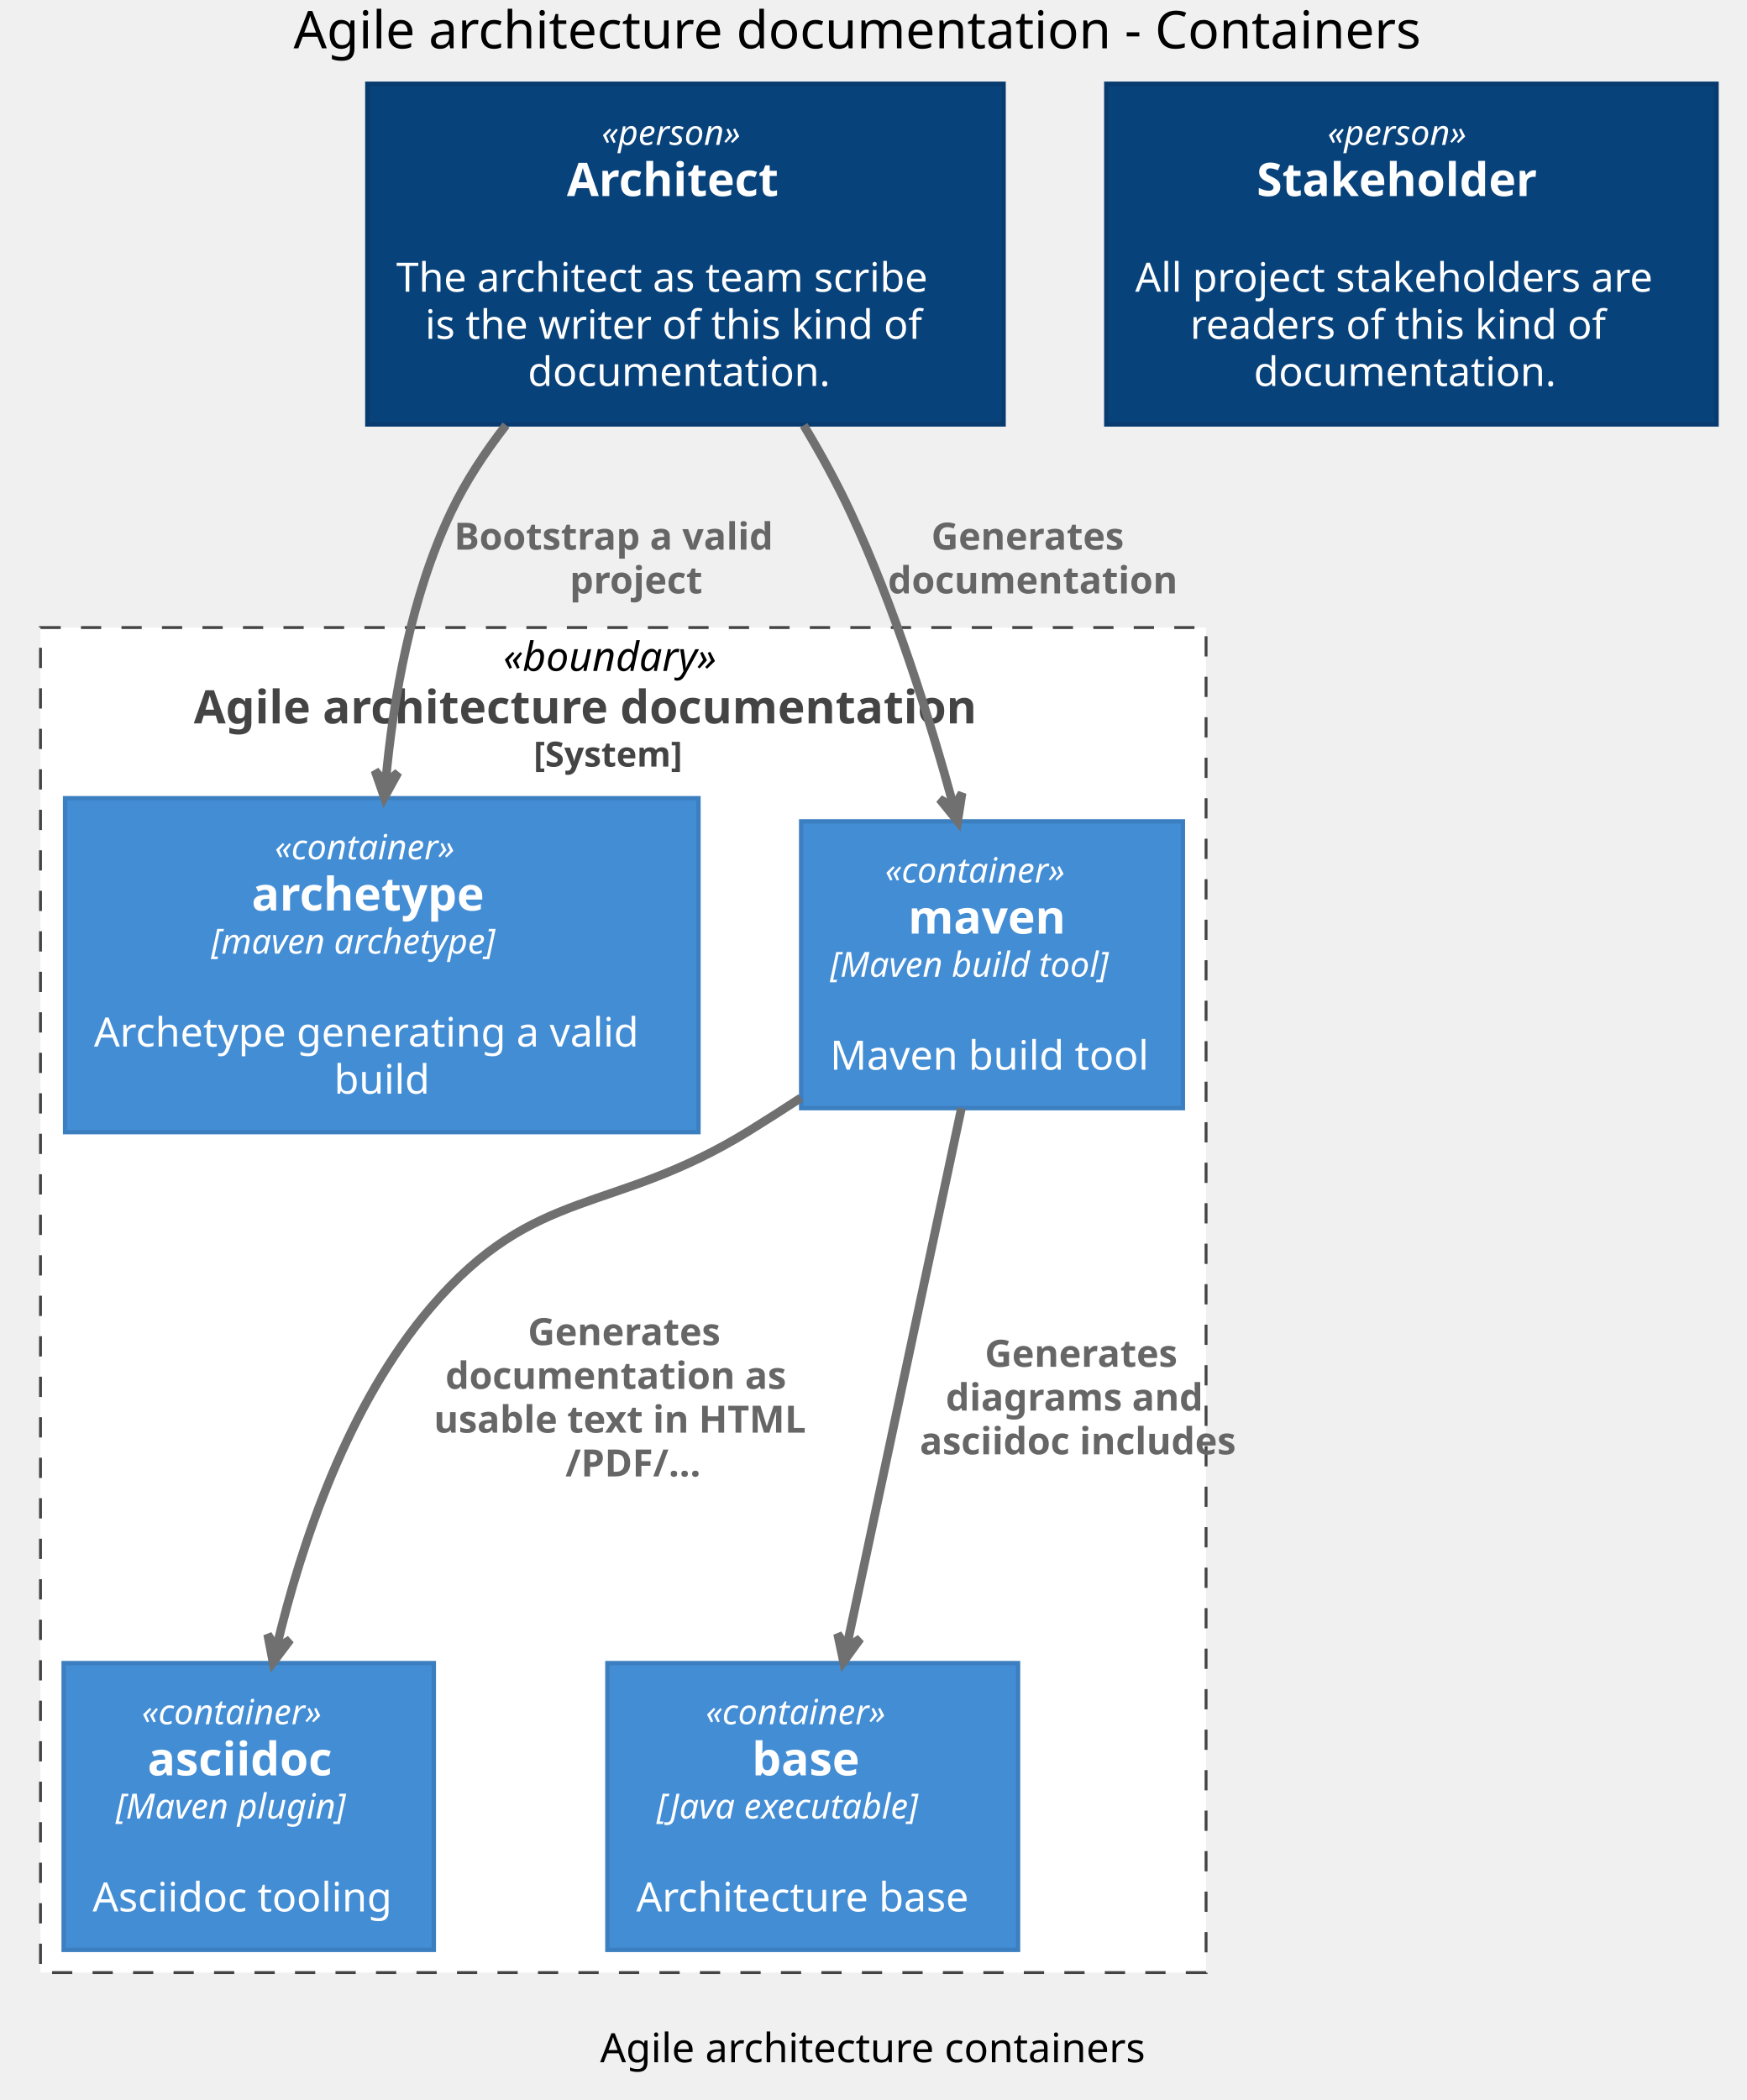
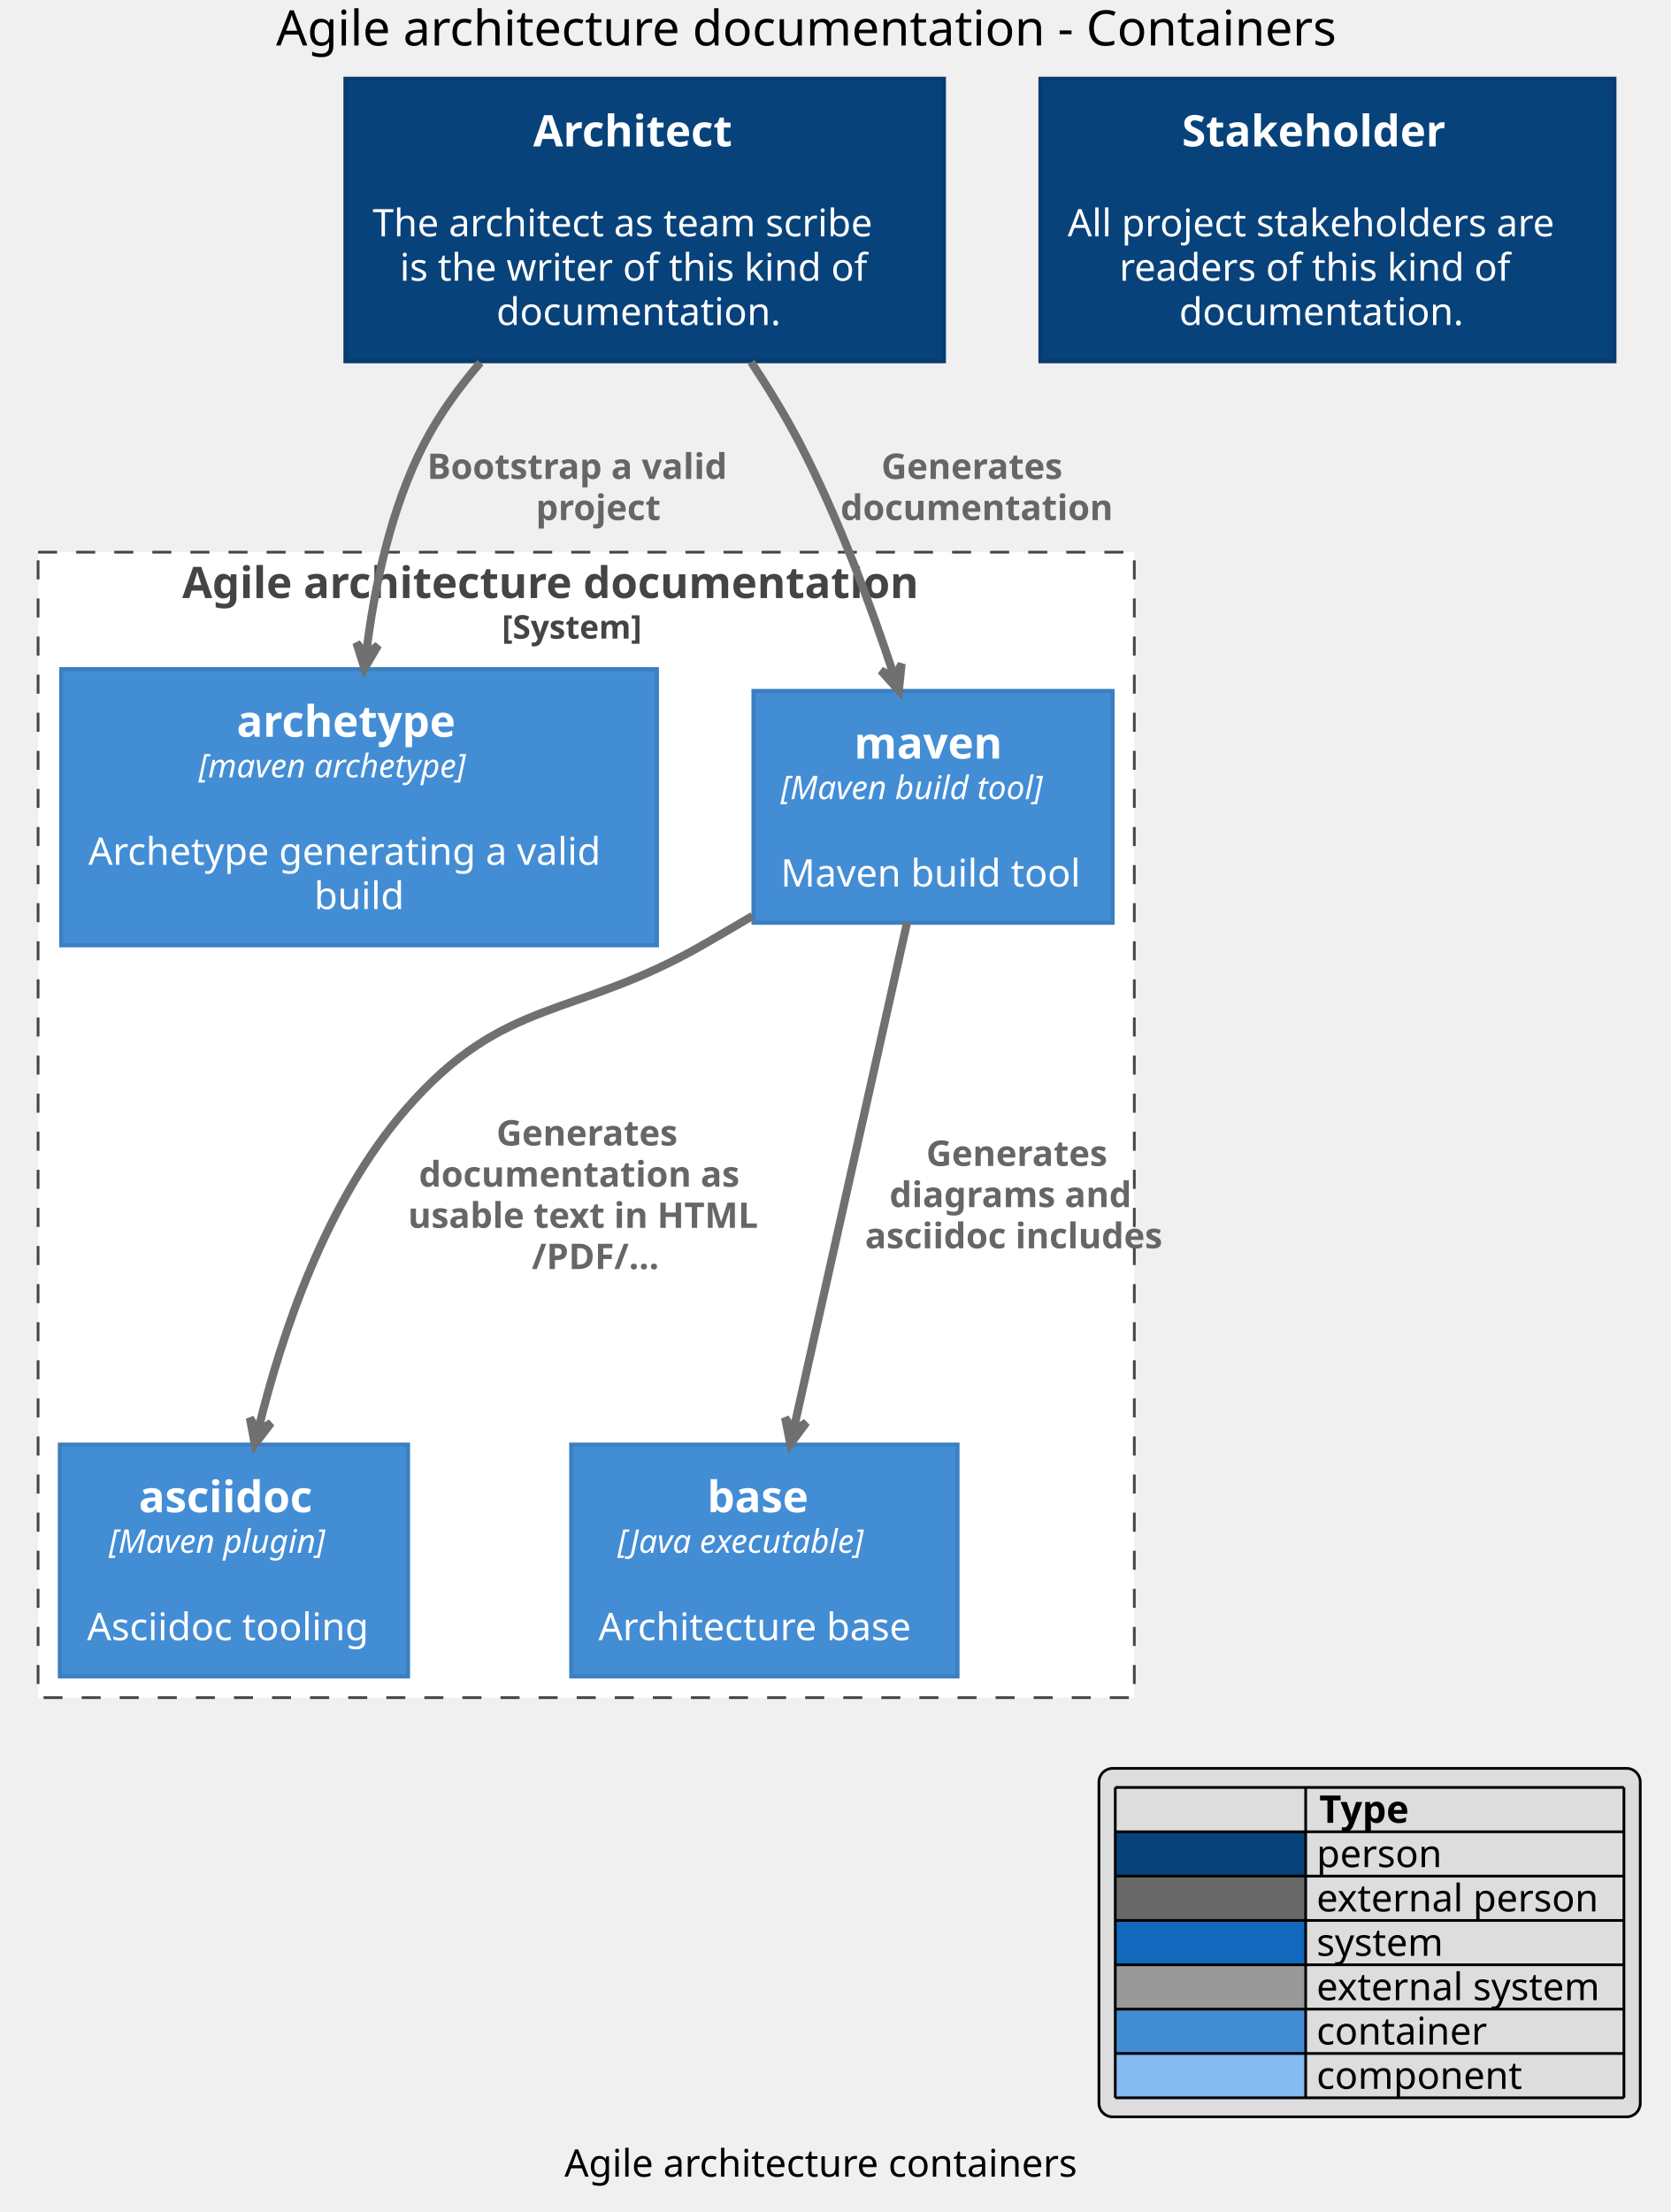
- <svg xmlns="http://www.w3.org/2000/svg" contentScriptType="application/ecmascript" contentStyleType="text/css" height="726px" preserveAspectRatio="none" style="width:604px;height:726px;" version="1.1" viewBox="0 0 604 726" width="604px" zoomAndPan="magnify">
+ <svg xmlns="http://www.w3.org/2000/svg" contentScriptType="application/ecmascript" contentStyleType="text/css" height="813px" preserveAspectRatio="none" style="width:614px;height:813px;" version="1.1" viewBox="0 0 614 813" width="614px" zoomAndPan="magnify">
  <defs>
    <style type="text/css">path:hover { stroke: #ADFF2F !important;}</style>
  </defs>
  <g>
    <text fill="#000000" font-family="sans-serif" font-size="18" lengthAdjust="spacingAndGlyphs" textLength="409" x="101.5" y="16.708">Agile architecture documentation - Containers</text>
-     <rect fill="#FFFFFF" height="465" style="stroke: #444444; stroke-width: 1.0; stroke-dasharray: 7.0,7.0;" width="403" x="14" y="216.953" />
-     <text fill="#000000" font-family="sans-serif" font-size="14" font-style="italic" lengthAdjust="spacingAndGlyphs" textLength="83" x="174" y="231.948">«boundary»</text>
-     <text fill="#444444" font-family="sans-serif" font-size="16" font-weight="bold" lengthAdjust="spacingAndGlyphs" textLength="297" x="67" y="250.102">Agile architecture documentation</text>
-     <text fill="#444444" font-family="sans-serif" font-size="12" font-weight="bold" lengthAdjust="spacingAndGlyphs" textLength="62" x="184.5" y="265.014">[System]</text>
-     <rect fill="#438DD5" height="115.453" style="stroke: #3C7FC0; stroke-width: 1.5;" width="219" x="22.5" y="275.953" />
-     <text fill="#FFFFFF" font-family="sans-serif" font-size="12" font-style="italic" lengthAdjust="spacingAndGlyphs" textLength="74" x="95" y="297.092">«container»</text>
-     <text fill="#FFFFFF" font-family="sans-serif" font-size="16" font-weight="bold" lengthAdjust="spacingAndGlyphs" textLength="90" x="87" y="314.773">archetype</text>
-     <text fill="#FFFFFF" font-family="sans-serif" font-size="12" font-style="italic" lengthAdjust="spacingAndGlyphs" textLength="118" x="73" y="329.685">[maven archetype]</text>
-     <text fill="#FFFFFF" font-family="sans-serif" font-size="14" lengthAdjust="spacingAndGlyphs" textLength="0" x="134" y="345.511" />
-     <text fill="#FFFFFF" font-family="sans-serif" font-size="14" lengthAdjust="spacingAndGlyphs" textLength="195" x="32.5" y="361.808">Archetype generating a valid</text>
-     <text fill="#FFFFFF" font-family="sans-serif" font-size="14" lengthAdjust="spacingAndGlyphs" textLength="33" x="115.5" y="378.104">build</text>
-     <rect fill="#438DD5" height="99.156" style="stroke: #3C7FC0; stroke-width: 1.5;" width="128" x="22" y="574.953" />
-     <text fill="#FFFFFF" font-family="sans-serif" font-size="12" font-style="italic" lengthAdjust="spacingAndGlyphs" textLength="74" x="49" y="596.092">«container»</text>
-     <text fill="#FFFFFF" font-family="sans-serif" font-size="16" font-weight="bold" lengthAdjust="spacingAndGlyphs" textLength="70" x="51" y="613.773">asciidoc</text>
-     <text fill="#FFFFFF" font-family="sans-serif" font-size="12" font-style="italic" lengthAdjust="spacingAndGlyphs" textLength="92" x="40" y="628.686">[Maven plugin]</text>
-     <text fill="#FFFFFF" font-family="sans-serif" font-size="14" lengthAdjust="spacingAndGlyphs" textLength="0" x="88" y="644.511" />
-     <text fill="#FFFFFF" font-family="sans-serif" font-size="14" lengthAdjust="spacingAndGlyphs" textLength="108" x="32" y="660.808">Asciidoc tooling</text>
-     <rect fill="#438DD5" height="99.156" style="stroke: #3C7FC0; stroke-width: 1.5;" width="142" x="210" y="574.953" />
-     <text fill="#FFFFFF" font-family="sans-serif" font-size="12" font-style="italic" lengthAdjust="spacingAndGlyphs" textLength="74" x="244" y="596.092">«container»</text>
-     <text fill="#FFFFFF" font-family="sans-serif" font-size="16" font-weight="bold" lengthAdjust="spacingAndGlyphs" textLength="42" x="260" y="613.773">base</text>
-     <text fill="#FFFFFF" font-family="sans-serif" font-size="12" font-style="italic" lengthAdjust="spacingAndGlyphs" textLength="108" x="227" y="628.686">[Java executable]</text>
-     <text fill="#FFFFFF" font-family="sans-serif" font-size="14" lengthAdjust="spacingAndGlyphs" textLength="0" x="283" y="644.511" />
-     <text fill="#FFFFFF" font-family="sans-serif" font-size="14" lengthAdjust="spacingAndGlyphs" textLength="122" x="220" y="660.808">Architecture base</text>
-     <rect fill="#438DD5" height="99.156" style="stroke: #3C7FC0; stroke-width: 1.5;" width="132" x="277" y="283.953" />
-     <text fill="#FFFFFF" font-family="sans-serif" font-size="12" font-style="italic" lengthAdjust="spacingAndGlyphs" textLength="74" x="306" y="305.092">«container»</text>
-     <text fill="#FFFFFF" font-family="sans-serif" font-size="16" font-weight="bold" lengthAdjust="spacingAndGlyphs" textLength="58" x="314" y="322.773">maven</text>
-     <text fill="#FFFFFF" font-family="sans-serif" font-size="12" font-style="italic" lengthAdjust="spacingAndGlyphs" textLength="112" x="287" y="337.685">[Maven build tool]</text>
-     <text fill="#FFFFFF" font-family="sans-serif" font-size="14" lengthAdjust="spacingAndGlyphs" textLength="0" x="345" y="353.511" />
-     <text fill="#FFFFFF" font-family="sans-serif" font-size="14" lengthAdjust="spacingAndGlyphs" textLength="112" x="287" y="369.808">Maven build tool</text>
-     <rect fill="#08427B" height="117.781" style="stroke: #073B6F; stroke-width: 1.5;" width="220" x="127" y="28.953" />
-     <text fill="#FFFFFF" font-family="sans-serif" font-size="12" font-style="italic" lengthAdjust="spacingAndGlyphs" textLength="58" x="208" y="50.092">«person»</text>
-     <text fill="#FFFFFF" font-family="sans-serif" font-size="16" font-weight="bold" lengthAdjust="spacingAndGlyphs" textLength="82" x="196" y="67.773">Architect</text>
-     <text fill="#FFFFFF" font-family="sans-serif" font-size="14" lengthAdjust="spacingAndGlyphs" textLength="0" x="239" y="84.542" />
-     <text fill="#FFFFFF" font-family="sans-serif" font-size="14" lengthAdjust="spacingAndGlyphs" textLength="196" x="137" y="100.839">The architect as team scribe</text>
-     <text fill="#FFFFFF" font-family="sans-serif" font-size="14" lengthAdjust="spacingAndGlyphs" textLength="176" x="147" y="117.136">is the writer of this kind of</text>
-     <text fill="#FFFFFF" font-family="sans-serif" font-size="14" lengthAdjust="spacingAndGlyphs" textLength="109" x="182.5" y="133.433">documentation.</text>
-     <rect fill="#08427B" height="117.781" style="stroke: #073B6F; stroke-width: 1.5;" width="211" x="382.5" y="28.953" />
-     <text fill="#FFFFFF" font-family="sans-serif" font-size="12" font-style="italic" lengthAdjust="spacingAndGlyphs" textLength="58" x="459" y="50.092">«person»</text>
-     <text fill="#FFFFFF" font-family="sans-serif" font-size="16" font-weight="bold" lengthAdjust="spacingAndGlyphs" textLength="107" x="434.5" y="67.773">Stakeholder</text>
-     <text fill="#FFFFFF" font-family="sans-serif" font-size="14" lengthAdjust="spacingAndGlyphs" textLength="0" x="490" y="84.542" />
-     <text fill="#FFFFFF" font-family="sans-serif" font-size="14" lengthAdjust="spacingAndGlyphs" textLength="187" x="392.5" y="100.839">All project stakeholders are</text>
-     <text fill="#FFFFFF" font-family="sans-serif" font-size="14" lengthAdjust="spacingAndGlyphs" textLength="149" x="411.5" y="117.136">readers of this kind of</text>
-     <text fill="#FFFFFF" font-family="sans-serif" font-size="14" lengthAdjust="spacingAndGlyphs" textLength="109" x="433.5" y="133.433">documentation.</text>
-     <path d="M174.961,146.96 C167.63,156.378 160.994,166.488 156,176.953 C142.178,205.915 135.972,241.009 133.309,270.619 " fill="none" id="1-&gt;6" style="stroke: #707070; stroke-width: 3.0;" />
-     <polygon fill="#707070" points="132.882,275.7,137.622,267.067,133.301,270.718,129.65,266.397,132.882,275.7" style="stroke: #707070; stroke-width: 3.0;" />
-     <text fill="#666666" font-family="sans-serif" font-size="13" font-weight="bold" lengthAdjust="spacingAndGlyphs" textLength="127" x="157" y="190.02">Bootstrap a valid</text>
-     <text fill="#666666" font-family="sans-serif" font-size="13" font-weight="bold" lengthAdjust="spacingAndGlyphs" textLength="52" x="197" y="205.153">project</text>
-     <path d="M277.889,147.033 C283.741,156.787 289.345,166.976 294,176.953 C309.254,209.648 321.413,248.322 329.803,279.044 " fill="none" id="1-&gt;8" style="stroke: #707070; stroke-width: 3.0;" />
-     <polygon fill="#707070" points="331.117,283.904,332.63,274.172,329.812,279.077,324.907,276.26,331.117,283.904" style="stroke: #707070; stroke-width: 3.0;" />
-     <text fill="#666666" font-family="sans-serif" font-size="13" font-weight="bold" lengthAdjust="spacingAndGlyphs" textLength="76" x="322" y="190.02">Generates</text>
-     <text fill="#666666" font-family="sans-serif" font-size="13" font-weight="bold" lengthAdjust="spacingAndGlyphs" textLength="111" x="307" y="205.153">documentation</text>
-     <path d="M276.895,379.549 C270.891,383.478 264.864,387.331 259,390.953 C211.438,420.33 185.326,409.461 149,451.953 C120.35,485.467 104.269,533.111 95.538,569.838 " fill="none" id="8-&gt;34" style="stroke: #707070; stroke-width: 3.0;" />
-     <polygon fill="#707070" points="94.406,574.717,100.337,566.854,95.536,569.847,92.544,565.046,94.406,574.717" style="stroke: #707070; stroke-width: 3.0;" />
-     <text fill="#666666" font-family="sans-serif" font-size="13" font-weight="bold" lengthAdjust="spacingAndGlyphs" textLength="76" x="182.5" y="465.02">Generates</text>
-     <text fill="#666666" font-family="sans-serif" font-size="13" font-weight="bold" lengthAdjust="spacingAndGlyphs" textLength="133" x="154" y="480.153">documentation as</text>
-     <text fill="#666666" font-family="sans-serif" font-size="13" font-weight="bold" lengthAdjust="spacingAndGlyphs" textLength="146" x="150" y="495.286">usable text in HTML</text>
-     <text fill="#666666" font-family="sans-serif" font-size="13" font-weight="bold" lengthAdjust="spacingAndGlyphs" textLength="55" x="195.5" y="510.418">/PDF/...</text>
-     <path d="M332.412,383.147 C321.389,434.885 304.167,515.716 292.736,569.371 " fill="none" id="8-&gt;10" style="stroke: #707070; stroke-width: 3.0;" />
-     <polygon fill="#707070" points="291.648,574.477,297.436,566.508,292.69,569.587,289.611,564.841,291.648,574.477" style="stroke: #707070; stroke-width: 3.0;" />
-     <text fill="#666666" font-family="sans-serif" font-size="13" font-weight="bold" lengthAdjust="spacingAndGlyphs" textLength="76" x="340.5" y="472.52">Generates</text>
-     <text fill="#666666" font-family="sans-serif" font-size="13" font-weight="bold" lengthAdjust="spacingAndGlyphs" textLength="103" x="327" y="487.653">diagrams and</text>
-     <text fill="#666666" font-family="sans-serif" font-size="13" font-weight="bold" lengthAdjust="spacingAndGlyphs" textLength="126" x="318" y="502.786">asciidoc includes</text>
-     <text fill="#000000" font-family="sans-serif" font-size="14" lengthAdjust="spacingAndGlyphs" textLength="197" x="207.5" y="712.948">Agile architecture containers</text>
+     <rect fill="#FFFFFF" height="421" style="stroke: #444444; stroke-width: 1.0; stroke-dasharray: 7.0,7.0;" width="403" x="14" y="202.953" />
+     <text fill="#444444" font-family="sans-serif" font-size="16" font-weight="bold" lengthAdjust="spacingAndGlyphs" textLength="297" x="67" y="219.805">Agile architecture documentation</text>
+     <text fill="#444444" font-family="sans-serif" font-size="12" font-weight="bold" lengthAdjust="spacingAndGlyphs" textLength="62" x="184.5" y="234.717">[System]</text>
+     <rect fill="#438DD5" height="101.484" style="stroke: #3C7FC0; stroke-width: 1.5;" width="219" x="22.5" y="245.953" />
+     <text fill="#FFFFFF" font-family="sans-serif" font-size="16" font-weight="bold" lengthAdjust="spacingAndGlyphs" textLength="90" x="87" y="270.805">archetype</text>
+     <text fill="#FFFFFF" font-family="sans-serif" font-size="12" font-style="italic" lengthAdjust="spacingAndGlyphs" textLength="118" x="73" y="285.717">[maven archetype]</text>
+     <text fill="#FFFFFF" font-family="sans-serif" font-size="14" lengthAdjust="spacingAndGlyphs" textLength="0" x="134" y="301.542" />
+     <text fill="#FFFFFF" font-family="sans-serif" font-size="14" lengthAdjust="spacingAndGlyphs" textLength="195" x="32.5" y="317.839">Archetype generating a valid</text>
+     <text fill="#FFFFFF" font-family="sans-serif" font-size="14" lengthAdjust="spacingAndGlyphs" textLength="33" x="115.5" y="334.136">build</text>
+     <rect fill="#438DD5" height="85.188" style="stroke: #3C7FC0; stroke-width: 1.5;" width="128" x="22" y="530.953" />
+     <text fill="#FFFFFF" font-family="sans-serif" font-size="16" font-weight="bold" lengthAdjust="spacingAndGlyphs" textLength="70" x="51" y="555.805">asciidoc</text>
+     <text fill="#FFFFFF" font-family="sans-serif" font-size="12" font-style="italic" lengthAdjust="spacingAndGlyphs" textLength="92" x="40" y="570.717">[Maven plugin]</text>
+     <text fill="#FFFFFF" font-family="sans-serif" font-size="14" lengthAdjust="spacingAndGlyphs" textLength="0" x="88" y="586.542" />
+     <text fill="#FFFFFF" font-family="sans-serif" font-size="14" lengthAdjust="spacingAndGlyphs" textLength="108" x="32" y="602.839">Asciidoc tooling</text>
+     <rect fill="#438DD5" height="85.188" style="stroke: #3C7FC0; stroke-width: 1.5;" width="142" x="210" y="530.953" />
+     <text fill="#FFFFFF" font-family="sans-serif" font-size="16" font-weight="bold" lengthAdjust="spacingAndGlyphs" textLength="42" x="260" y="555.805">base</text>
+     <text fill="#FFFFFF" font-family="sans-serif" font-size="12" font-style="italic" lengthAdjust="spacingAndGlyphs" textLength="108" x="227" y="570.717">[Java executable]</text>
+     <text fill="#FFFFFF" font-family="sans-serif" font-size="14" lengthAdjust="spacingAndGlyphs" textLength="0" x="283" y="586.542" />
+     <text fill="#FFFFFF" font-family="sans-serif" font-size="14" lengthAdjust="spacingAndGlyphs" textLength="122" x="220" y="602.839">Architecture base</text>
+     <rect fill="#438DD5" height="85.188" style="stroke: #3C7FC0; stroke-width: 1.5;" width="132" x="277" y="253.953" />
+     <text fill="#FFFFFF" font-family="sans-serif" font-size="16" font-weight="bold" lengthAdjust="spacingAndGlyphs" textLength="58" x="314" y="278.805">maven</text>
+     <text fill="#FFFFFF" font-family="sans-serif" font-size="12" font-style="italic" lengthAdjust="spacingAndGlyphs" textLength="112" x="287" y="293.717">[Maven build tool]</text>
+     <text fill="#FFFFFF" font-family="sans-serif" font-size="14" lengthAdjust="spacingAndGlyphs" textLength="0" x="345" y="309.542" />
+     <text fill="#FFFFFF" font-family="sans-serif" font-size="14" lengthAdjust="spacingAndGlyphs" textLength="112" x="287" y="325.839">Maven build tool</text>
+     <rect fill="#08427B" height="103.812" style="stroke: #073B6F; stroke-width: 1.5;" width="220" x="127" y="28.953" />
+     <text fill="#FFFFFF" font-family="sans-serif" font-size="16" font-weight="bold" lengthAdjust="spacingAndGlyphs" textLength="82" x="196" y="53.805">Architect</text>
+     <text fill="#FFFFFF" font-family="sans-serif" font-size="14" lengthAdjust="spacingAndGlyphs" textLength="0" x="239" y="70.573" />
+     <text fill="#FFFFFF" font-family="sans-serif" font-size="14" lengthAdjust="spacingAndGlyphs" textLength="196" x="137" y="86.87">The architect as team scribe</text>
+     <text fill="#FFFFFF" font-family="sans-serif" font-size="14" lengthAdjust="spacingAndGlyphs" textLength="176" x="147" y="103.167">is the writer of this kind of</text>
+     <text fill="#FFFFFF" font-family="sans-serif" font-size="14" lengthAdjust="spacingAndGlyphs" textLength="109" x="182.5" y="119.464">documentation.</text>
+     <rect fill="#08427B" height="103.812" style="stroke: #073B6F; stroke-width: 1.5;" width="211" x="382.5" y="28.953" />
+     <text fill="#FFFFFF" font-family="sans-serif" font-size="16" font-weight="bold" lengthAdjust="spacingAndGlyphs" textLength="107" x="434.5" y="53.805">Stakeholder</text>
+     <text fill="#FFFFFF" font-family="sans-serif" font-size="14" lengthAdjust="spacingAndGlyphs" textLength="0" x="490" y="70.573" />
+     <text fill="#FFFFFF" font-family="sans-serif" font-size="14" lengthAdjust="spacingAndGlyphs" textLength="187" x="392.5" y="86.87">All project stakeholders are</text>
+     <text fill="#FFFFFF" font-family="sans-serif" font-size="14" lengthAdjust="spacingAndGlyphs" textLength="149" x="411.5" y="103.167">readers of this kind of</text>
+     <text fill="#FFFFFF" font-family="sans-serif" font-size="14" lengthAdjust="spacingAndGlyphs" textLength="109" x="433.5" y="119.464">documentation.</text>
+     <path d="M176.583,133.276 C168.67,142.469 161.437,152.473 156,162.953 C143.699,186.664 137.587,215.573 134.595,240.418 " fill="none" id="1-&gt;6" style="stroke: #707070; stroke-width: 3.0;" />
+     <polygon fill="#707070" points="134.002,245.655,138.989,237.161,134.564,240.686,131.039,236.262,134.002,245.655" style="stroke: #707070; stroke-width: 3.0;" />
+     <text fill="#666666" font-family="sans-serif" font-size="13" font-weight="bold" lengthAdjust="spacingAndGlyphs" textLength="127" x="157" y="176.02">Bootstrap a valid</text>
+     <text fill="#666666" font-family="sans-serif" font-size="13" font-weight="bold" lengthAdjust="spacingAndGlyphs" textLength="52" x="197" y="191.153">project</text>
+     <path d="M276.158,133.082 C282.566,142.748 288.8,152.955 294,162.953 C308.264,190.378 320.296,222.911 328.868,248.995 " fill="none" id="1-&gt;8" style="stroke: #707070; stroke-width: 3.0;" />
+     <polygon fill="#707070" points="330.428,253.787,331.446,243.991,328.881,249.033,323.839,246.467,330.428,253.787" style="stroke: #707070; stroke-width: 3.0;" />
+     <text fill="#666666" font-family="sans-serif" font-size="13" font-weight="bold" lengthAdjust="spacingAndGlyphs" textLength="76" x="324" y="176.02">Generates</text>
+     <text fill="#666666" font-family="sans-serif" font-size="13" font-weight="bold" lengthAdjust="spacingAndGlyphs" textLength="111" x="309" y="191.153">documentation</text>
+     <path d="M276.641,336.639 C270.692,340.154 264.746,343.634 259,346.953 C210.593,374.915 185.613,365.708 149,407.953 C119.925,441.501 103.606,489.858 94.903,525.645 " fill="none" id="8-&gt;38" style="stroke: #707070; stroke-width: 3.0;" />
+     <polygon fill="#707070" points="93.674,530.831,99.642,522.996,94.827,525.965,91.858,521.15,93.674,530.831" style="stroke: #707070; stroke-width: 3.0;" />
+     <text fill="#666666" font-family="sans-serif" font-size="13" font-weight="bold" lengthAdjust="spacingAndGlyphs" textLength="76" x="182.5" y="421.02">Generates</text>
+     <text fill="#666666" font-family="sans-serif" font-size="13" font-weight="bold" lengthAdjust="spacingAndGlyphs" textLength="133" x="154" y="436.153">documentation as</text>
+     <text fill="#666666" font-family="sans-serif" font-size="13" font-weight="bold" lengthAdjust="spacingAndGlyphs" textLength="146" x="150" y="451.286">usable text in HTML</text>
+     <text fill="#666666" font-family="sans-serif" font-size="13" font-weight="bold" lengthAdjust="spacingAndGlyphs" textLength="55" x="195.5" y="466.418">/PDF/...</text>
+     <path d="M333.448,339.127 C322.161,389.554 303.434,473.223 291.678,525.747 " fill="none" id="8-&gt;10" style="stroke: #707070; stroke-width: 3.0;" />
+     <polygon fill="#707070" points="290.562,530.73,296.432,522.822,291.655,525.851,288.625,521.074,290.562,530.73" style="stroke: #707070; stroke-width: 3.0;" />
+     <text fill="#666666" font-family="sans-serif" font-size="13" font-weight="bold" lengthAdjust="spacingAndGlyphs" textLength="76" x="340.5" y="428.52">Generates</text>
+     <text fill="#666666" font-family="sans-serif" font-size="13" font-weight="bold" lengthAdjust="spacingAndGlyphs" textLength="103" x="327" y="443.653">diagrams and</text>
+     <text fill="#666666" font-family="sans-serif" font-size="13" font-weight="bold" lengthAdjust="spacingAndGlyphs" textLength="126" x="318" y="458.786">asciidoc includes</text>
+     <rect fill="#DDDDDD" height="128.078" rx="5" ry="5" style="stroke: #000000; stroke-width: 1.0;" width="199" x="404" y="649.953" />
+     <text fill="#000000" font-family="sans-serif" font-size="14" font-weight="bold" lengthAdjust="spacingAndGlyphs" textLength="0" x="480" y="669.948" />
+     <text fill="#000000" font-family="sans-serif" font-size="14" font-weight="bold" lengthAdjust="spacingAndGlyphs" textLength="39" x="485" y="669.948">Type</text>
+     <rect fill="#08427B" height="16.297" style="stroke: none; stroke-width: 1.0;" width="70" x="410" y="673.25" />
+     <text fill="#000000" font-family="sans-serif" font-size="14" lengthAdjust="spacingAndGlyphs" textLength="0" x="434" y="686.245" />
+     <text fill="#000000" font-family="sans-serif" font-size="14" lengthAdjust="spacingAndGlyphs" textLength="49" x="484" y="686.245">person</text>
+     <rect fill="#686868" height="16.297" style="stroke: none; stroke-width: 1.0;" width="70" x="410" y="689.547" />
+     <text fill="#000000" font-family="sans-serif" font-size="14" lengthAdjust="spacingAndGlyphs" textLength="0" x="434" y="702.542" />
+     <text fill="#000000" font-family="sans-serif" font-size="14" lengthAdjust="spacingAndGlyphs" textLength="108" x="484" y="702.542">external person</text>
+     <rect fill="#1168BD" height="16.297" style="stroke: none; stroke-width: 1.0;" width="70" x="410" y="705.844" />
+     <text fill="#000000" font-family="sans-serif" font-size="14" lengthAdjust="spacingAndGlyphs" textLength="0" x="422" y="718.839" />
+     <text fill="#000000" font-family="sans-serif" font-size="14" lengthAdjust="spacingAndGlyphs" textLength="50" x="484" y="718.839">system</text>
+     <rect fill="#999999" height="16.297" style="stroke: none; stroke-width: 1.0;" width="70" x="410" y="722.141" />
+     <text fill="#000000" font-family="sans-serif" font-size="14" lengthAdjust="spacingAndGlyphs" textLength="0" x="434" y="735.136" />
+     <text fill="#000000" font-family="sans-serif" font-size="14" lengthAdjust="spacingAndGlyphs" textLength="109" x="484" y="735.136">external system</text>
+     <rect fill="#438DD5" height="16.297" style="stroke: none; stroke-width: 1.0;" width="70" x="410" y="738.438" />
+     <text fill="#000000" font-family="sans-serif" font-size="14" lengthAdjust="spacingAndGlyphs" textLength="0" x="422" y="751.433" />
+     <text fill="#000000" font-family="sans-serif" font-size="14" lengthAdjust="spacingAndGlyphs" textLength="65" x="484" y="751.433">container</text>
+     <rect fill="#85BBF0" height="16.297" style="stroke: none; stroke-width: 1.0;" width="70" x="410" y="754.734" />
+     <text fill="#000000" font-family="sans-serif" font-size="14" lengthAdjust="spacingAndGlyphs" textLength="0" x="422" y="767.73" />
+     <text fill="#000000" font-family="sans-serif" font-size="14" lengthAdjust="spacingAndGlyphs" textLength="80" x="484" y="767.73">component</text>
+     <line style="stroke: #000000; stroke-width: 1.0;" x1="410" x2="597" y1="656.953" y2="656.953" />
+     <line style="stroke: #000000; stroke-width: 1.0;" x1="410" x2="597" y1="673.25" y2="673.25" />
+     <line style="stroke: #000000; stroke-width: 1.0;" x1="410" x2="597" y1="689.547" y2="689.547" />
+     <line style="stroke: #000000; stroke-width: 1.0;" x1="410" x2="597" y1="705.844" y2="705.844" />
+     <line style="stroke: #000000; stroke-width: 1.0;" x1="410" x2="597" y1="722.141" y2="722.141" />
+     <line style="stroke: #000000; stroke-width: 1.0;" x1="410" x2="597" y1="738.438" y2="738.438" />
+     <line style="stroke: #000000; stroke-width: 1.0;" x1="410" x2="597" y1="754.734" y2="754.734" />
+     <line style="stroke: #000000; stroke-width: 1.0;" x1="410" x2="597" y1="771.031" y2="771.031" />
+     <line style="stroke: #000000; stroke-width: 1.0;" x1="410" x2="410" y1="656.953" y2="771.031" />
+     <line style="stroke: #000000; stroke-width: 1.0;" x1="480" x2="480" y1="656.953" y2="771.031" />
+     <line style="stroke: #000000; stroke-width: 1.0;" x1="597" x2="597" y1="656.953" y2="771.031" />
+     <text fill="#000000" font-family="sans-serif" font-size="14" lengthAdjust="spacingAndGlyphs" textLength="197" x="207.5" y="800.026">Agile architecture containers</text>
  </g>
</svg>
